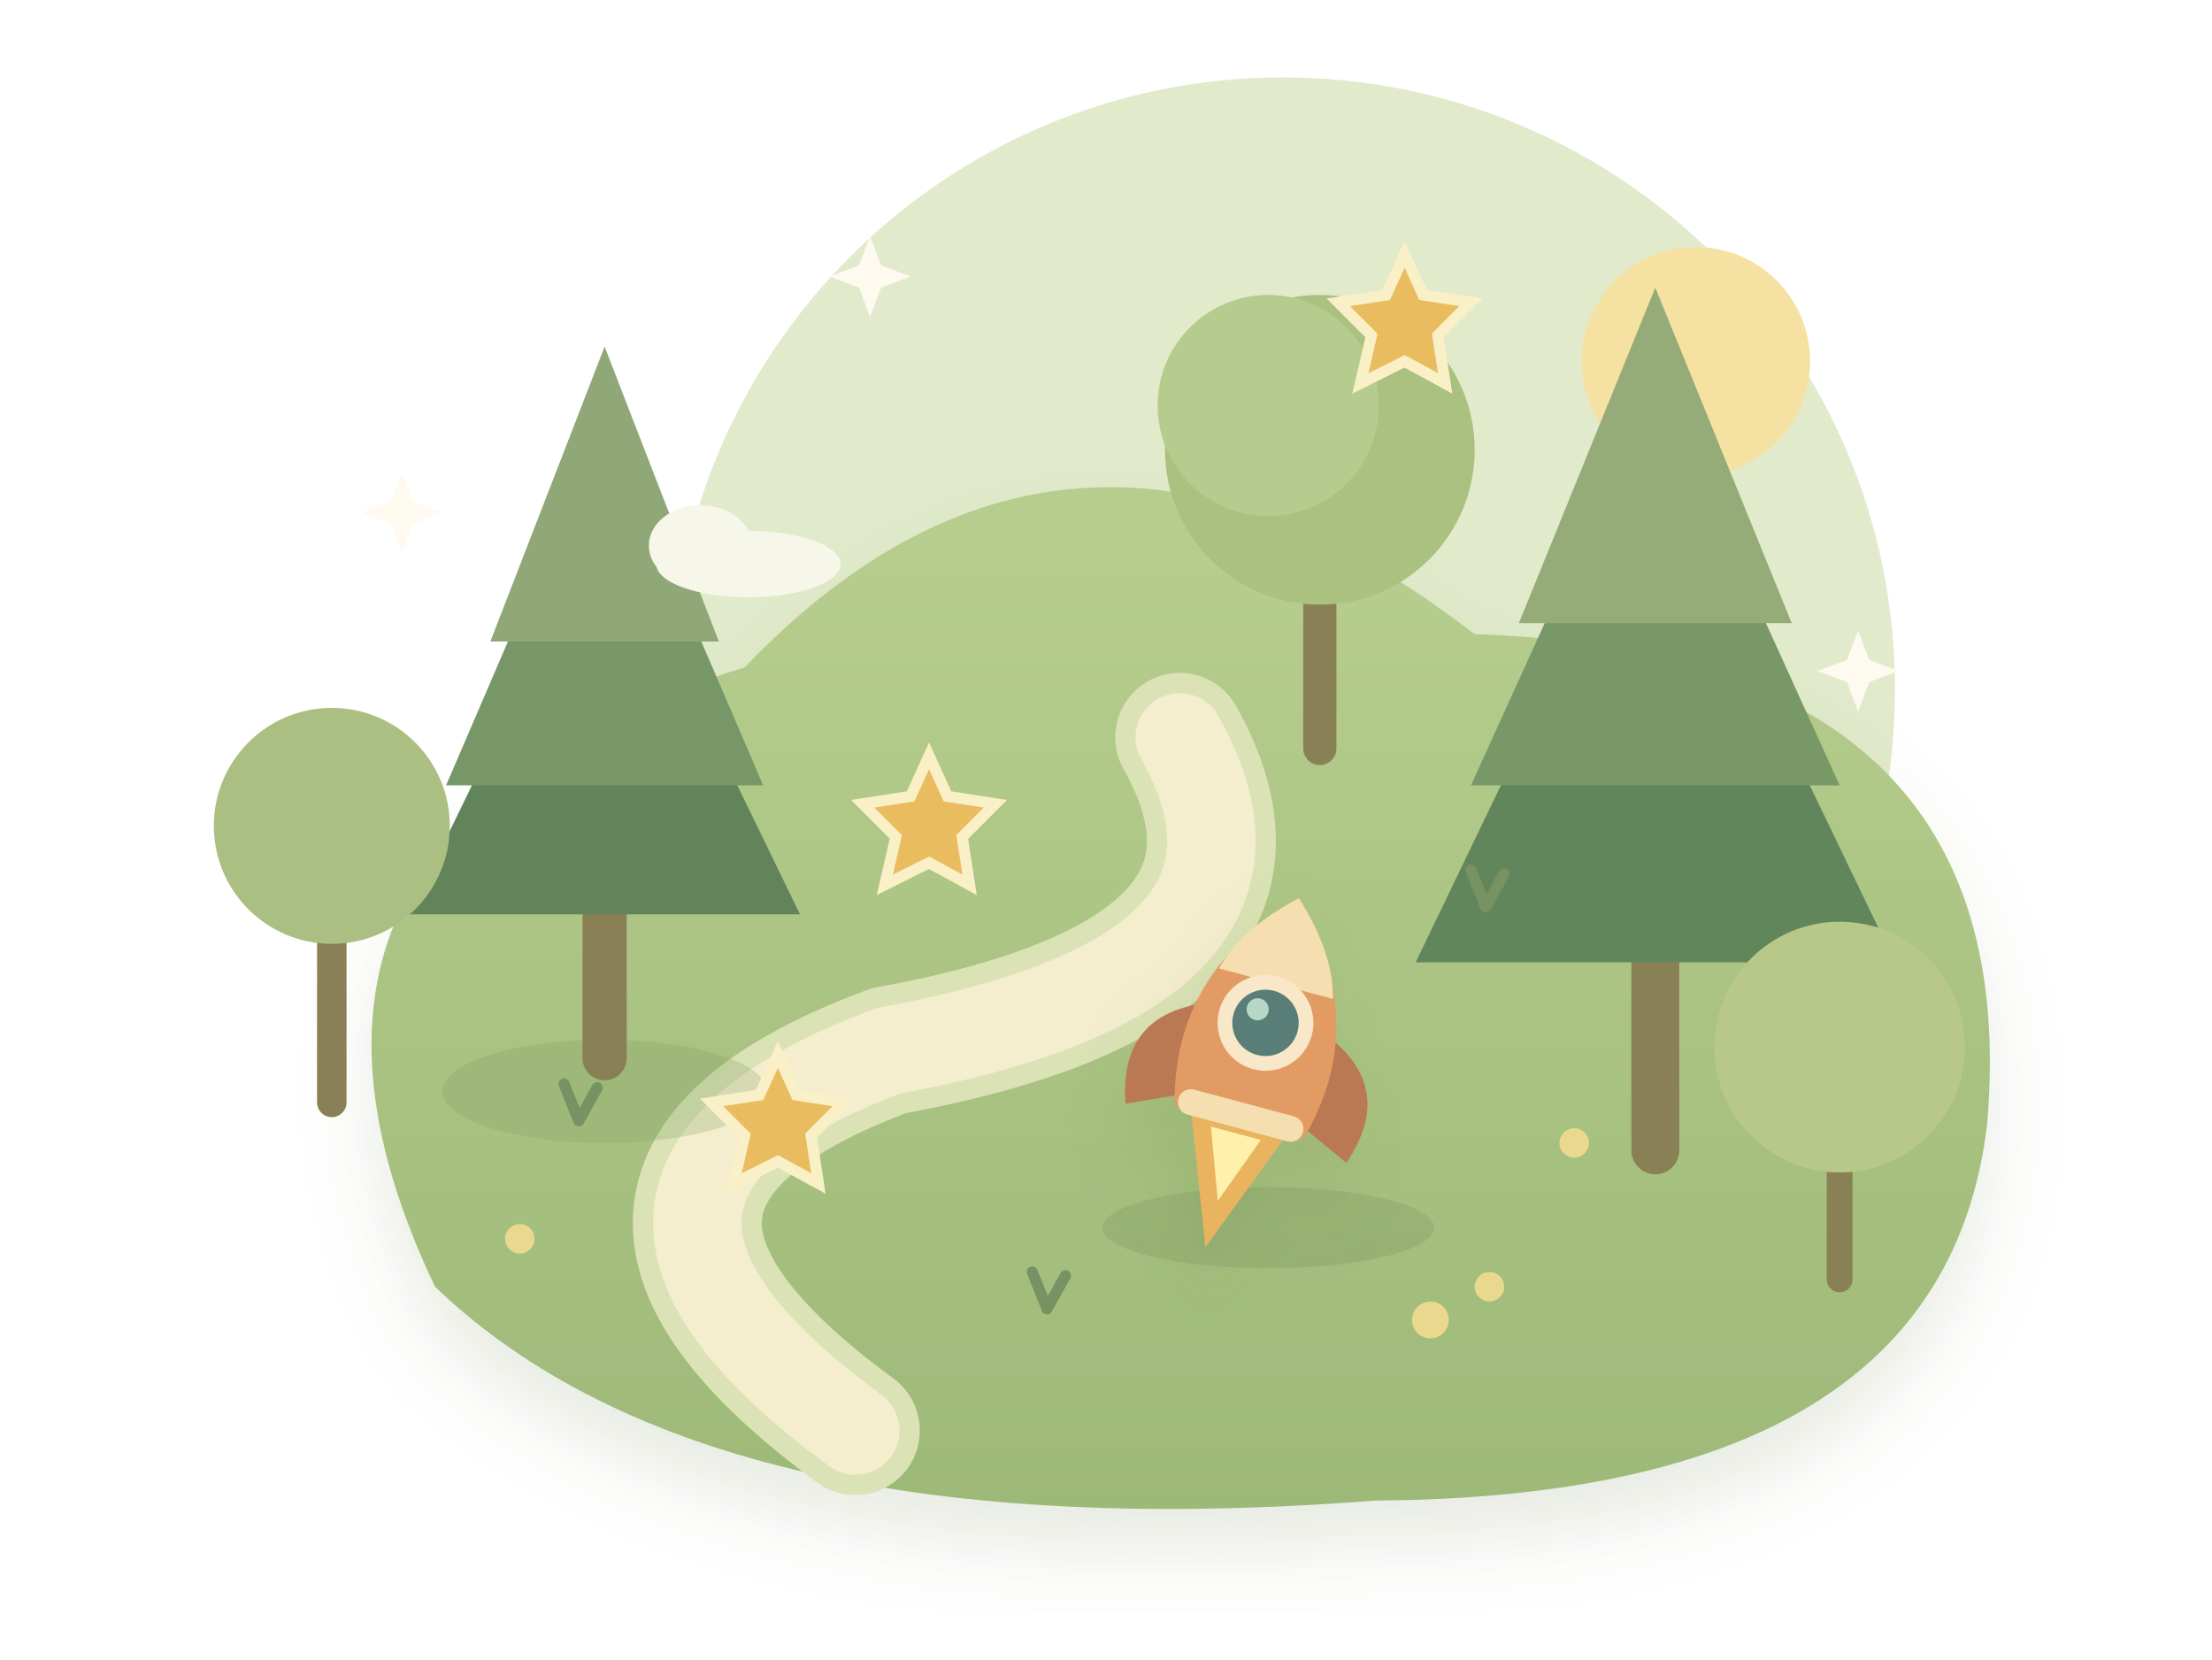
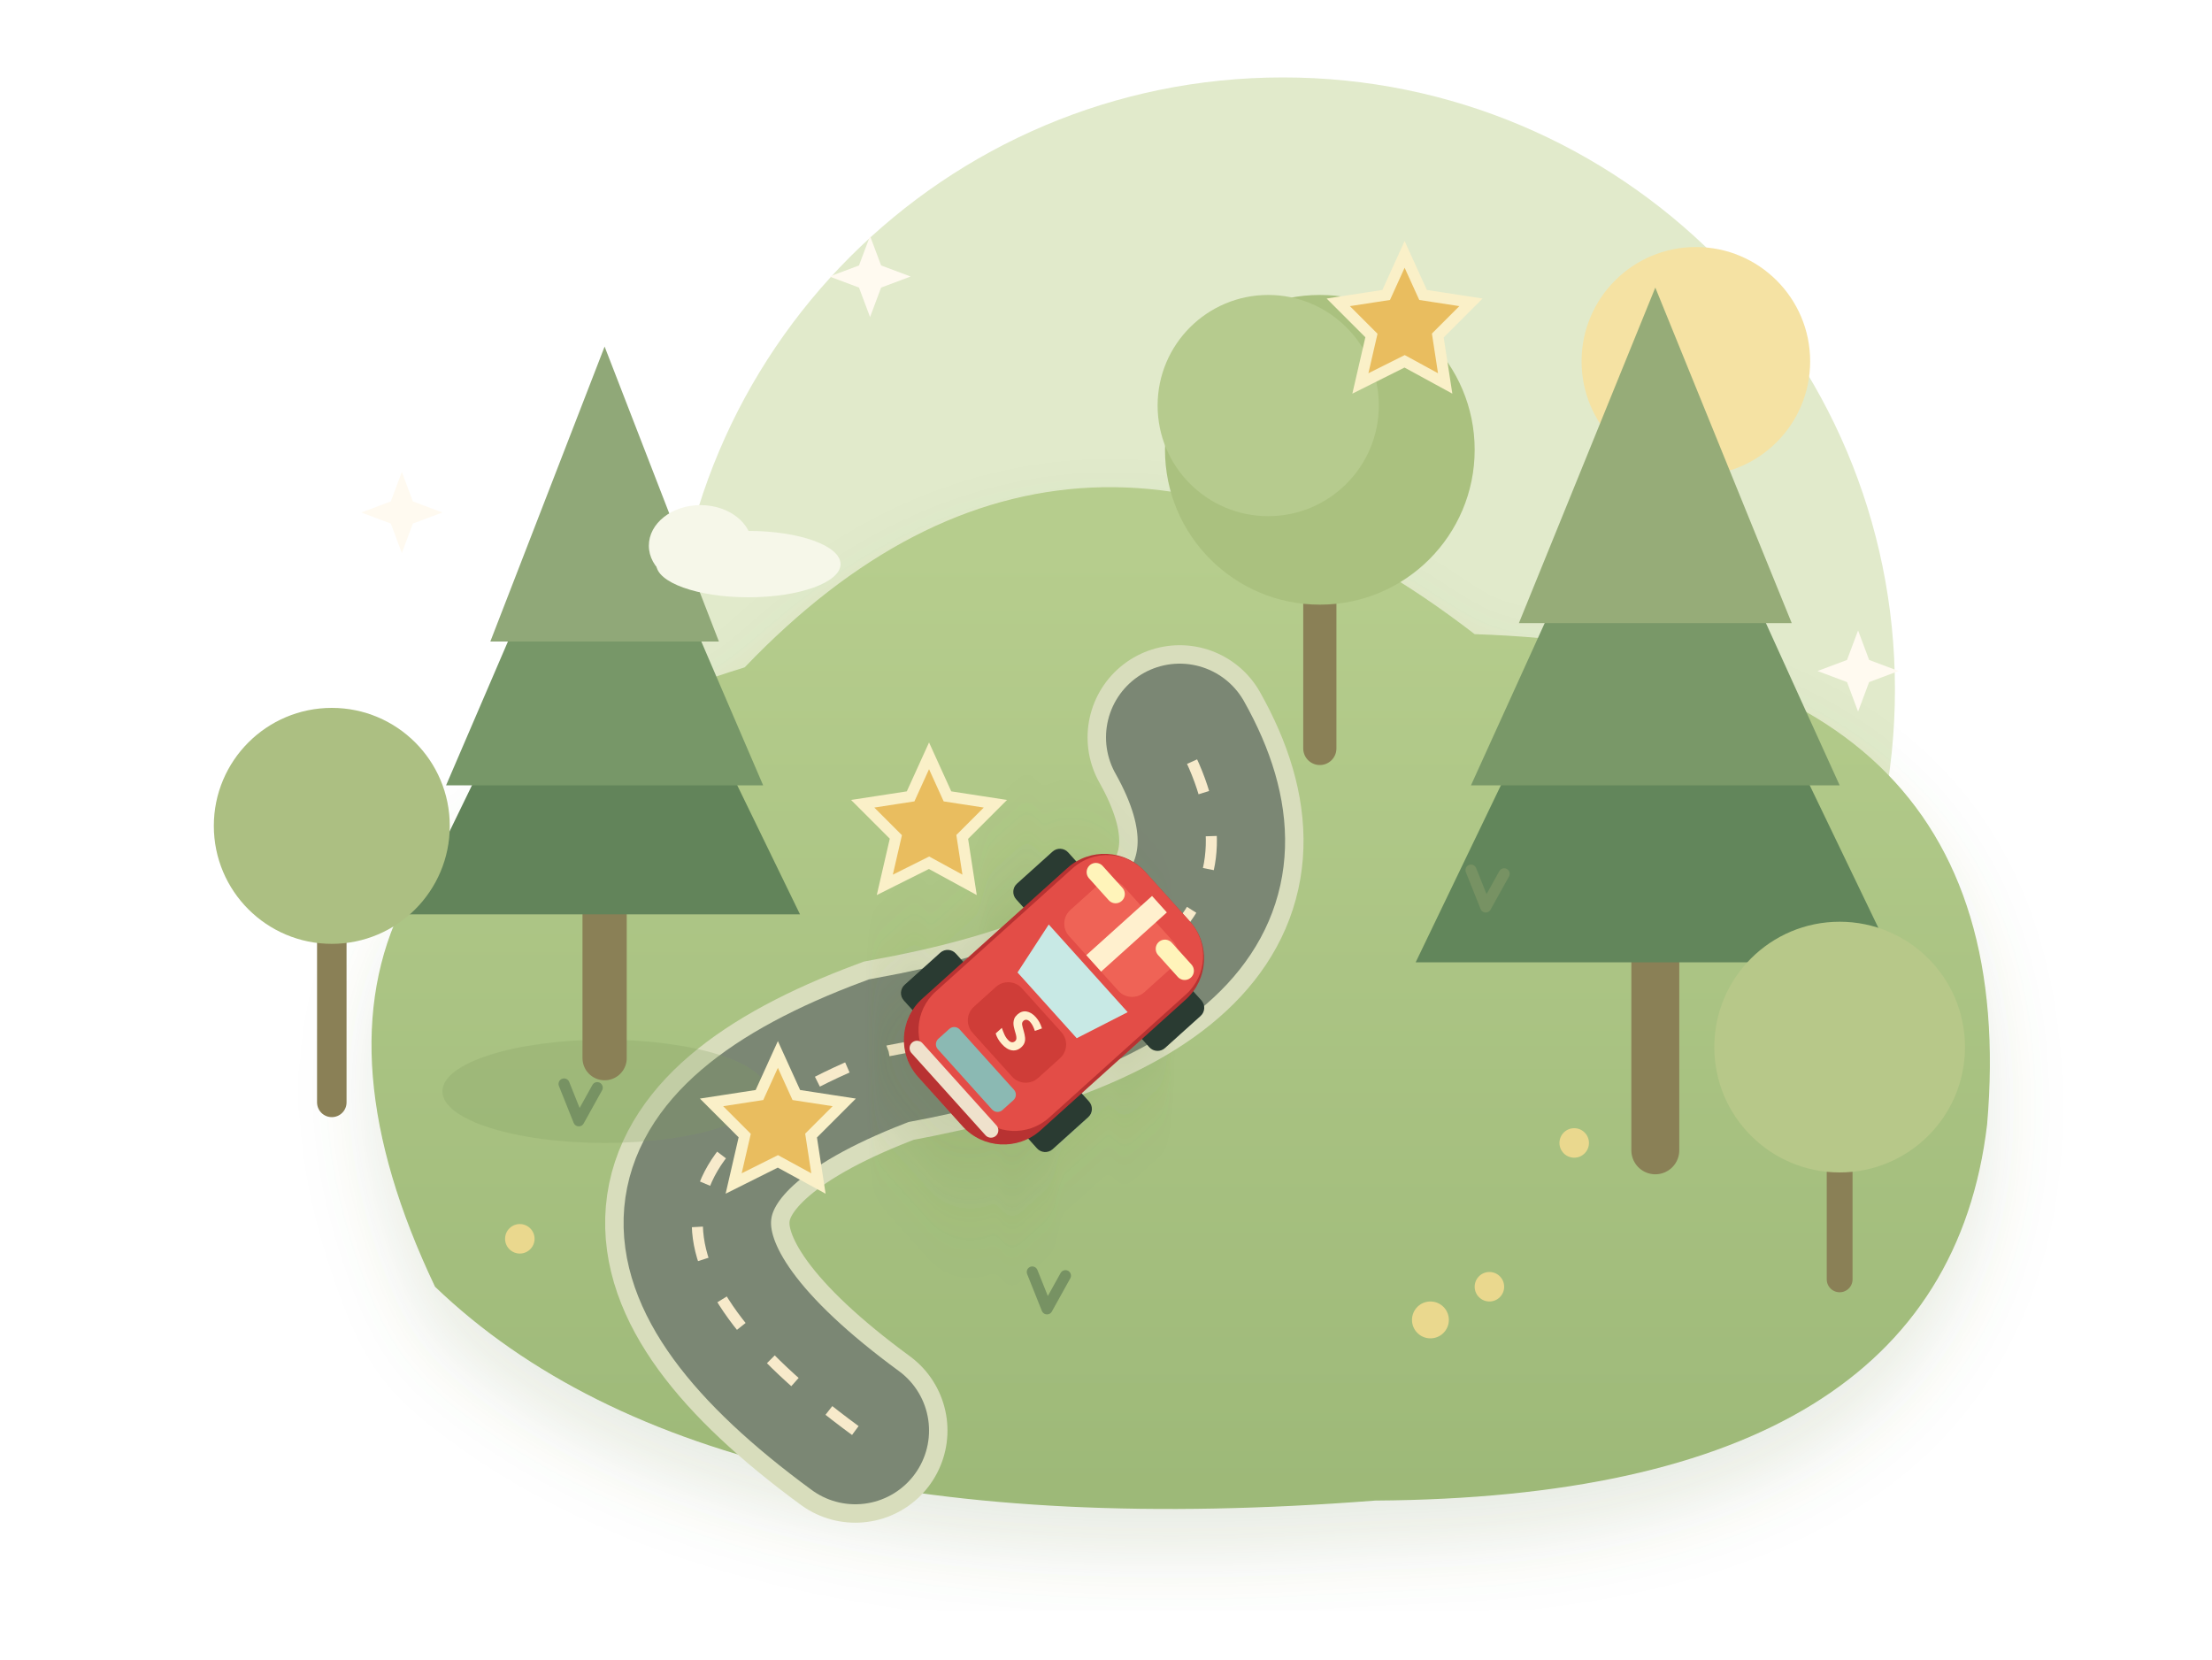
<svg xmlns="http://www.w3.org/2000/svg" viewBox="0 0 600 450" fill="none">
  <defs>
    <linearGradient id="hill" x1="300" y1="150" x2="300" y2="430" gradientUnits="userSpaceOnUse">
      <stop stop-color="#b6cd8d" />
      <stop offset="1" stop-color="#9bb776" />
    </linearGradient>
    <filter id="shadow">
      <feDropShadow dx="0" dy="12" stdDeviation="10" flood-color="#658348" flood-opacity=".15" />
    </filter>
  </defs>
  <circle cx="348" cy="187" r="166" fill="#e1eacb" />
  <circle cx="460" cy="98" r="31" fill="#f5e2a3" />
  <path d="M118 349q-59-124 84-168 89-93 198-9 150 5 139 133-12 101-166 102-180 14-255-58" fill="url(#hill)" filter="url(#shadow)" />
-   <path d="M232 388q-90-66 9-103 115-21 79-85" stroke="#dae2b6" stroke-width="35" stroke-linecap="round" />
-   <path d="M232 388q-90-66 9-103 115-21 79-85" stroke="#f4edce" stroke-width="24" stroke-linecap="round" />
+   <path d="M232 388q-90-66 9-103 115-21 79-85" stroke="#d8ddbc" stroke-width="50" stroke-linecap="round" />
+   <path d="M232 388q-90-66 9-103 115-21 79-85" stroke="#7b8774" stroke-width="40" stroke-linecap="round" />
+   <path d="M232 388q-90-66 9-103 115-21 79-85" stroke="#f7eacb" stroke-width="3" stroke-dasharray="9 12" />
  <ellipse cx="164" cy="296" rx="44" ry="14" fill="#809d61" opacity=".25" />
  <path d="M164 287v-102" stroke="#8a8056" stroke-width="12" stroke-linecap="round" />
  <path d="m164 139-53 109h106z" fill="#62845a" />
  <path d="m164 113-43 100h86z" fill="#779768" />
  <path d="m164 94-31 80h62z" fill="#90a878" />
  <path d="M449 312v-121" stroke="#8a8056" stroke-width="13" stroke-linecap="round" />
  <path d="m449 126-65 135h130z" fill="#62865b" />
  <path d="m449 103-50 110h100z" fill="#799868" />
  <path d="m449 78-37 91h74z" fill="#96ac78" />
  <path d="M358 203v-76" stroke="#8a8056" stroke-width="9" stroke-linecap="round" />
  <circle cx="358" cy="122" r="42" fill="#aac17f" />
  <circle cx="344" cy="110" r="30" fill="#b6cb8e" />
  <path d="M90 299v-55" stroke="#8a8056" stroke-width="8" stroke-linecap="round" />
  <circle cx="90" cy="224" r="32" fill="#acbf82" />
  <path d="M499 347v-42" stroke="#8a8056" stroke-width="7" stroke-linecap="round" />
  <circle cx="499" cy="284" r="34" fill="#b7c889" />
-   <ellipse cx="344" cy="333" rx="45" ry="11" fill="#688451" opacity=".2" />
-   <g transform="translate(311 242) rotate(15 30 40)" filter="url(#shadow)">
-     <path d="m18 64 13 34 13-34" fill="#e9b35e" />
-     <path d="m24 66 7 19 7-19" fill="#fff0ac" />
-     <path d="M14 34Q-8 43 0 66l22-10M48 34q22 9 14 32L40 56" fill="#bb7952" />
-     <path d="M31 0Q3 28 13 63h36Q59 28 31 0" fill="#e29b64" />
-     <path d="M31 0Q18 12 15 24h32Q44 12 31 0" fill="#f5dfb0" />
-     <circle cx="31" cy="35" r="13" fill="#f8e7c8" />
-     <circle cx="31" cy="35" r="9" fill="#587e77" />
-     <circle cx="28" cy="32" r="3" fill="#b8d8c7" />
-     <path d="M17 61h28" stroke="#f5dfb0" stroke-width="7" stroke-linecap="round" />
+   <g transform="translate(257 230) rotate(48 30 40)" filter="url(#shadow)">
+     <g fill="#293b33">
+       <rect x="0" y="12" width="10" height="19" rx="3" />
+       <rect x="50" y="12" width="10" height="19" rx="3" />
+       <rect x="0" y="53" width="10" height="19" rx="3" />
+       <rect x="50" y="53" width="10" height="19" rx="3" />
+     </g>
+     <rect x="6" y="0" width="48" height="83" rx="15" fill="#b83230" />
+     <rect x="7" y="0" width="46" height="78" rx="14" fill="#e34d46" />
+     <rect x="15" y="7" width="30" height="20" rx="5" fill="#ef6457" />
+     <path d="M27 3h6v24h-6z" fill="#fff0ce" />
+     <path d="M14 29h32l-4 15H18z" fill="#c8e9e5" />
+     <rect x="17" y="46" width="26" height="18" rx="5" fill="#cf3c37" />
+     <text x="30" y="60" fill="#fff0ce" font-family="sans-serif" font-size="16" font-weight="bold" text-anchor="middle">S</text>
+     <rect x="17" y="66" width="26" height="8" rx="2" fill="#8bb9b3" />
+     <path d="M12 10h8M40 10h8" stroke="#fff4ba" stroke-width="5" stroke-linecap="round" />
+     <path d="M15 78h30" stroke="#efe1cc" stroke-width="4" stroke-linecap="round" />
  </g>
  <g fill="#e9bd5f" stroke="#faf0c8" stroke-width="3">
    <path d="m252 205 5 11 13 2-9 9 2 13-11-6-12 6 3-13-9-9 13-2z" />
    <path d="m211 286 5 11 13 2-9 9 2 13-11-6-12 6 3-13-9-9 13-2z" />
    <path d="m381 69 5 11 13 2-9 9 2 13-11-6-12 6 3-13-9-9 13-2z" />
  </g>
  <g fill="#fffaf0">
    <path d="m236 64 3 8 8 3-8 3-3 8-3-8-8-3 8-3z" />
    <path d="m504 171 3 8 8 3-8 3-3 8-3-8-8-3 8-3z" />
    <path d="m109 128 3 8 8 3-8 3-3 8-3-8-8-3 8-3z" />
  </g>
  <g fill="#ead88e">
    <circle cx="388" cy="358" r="5" />
    <circle cx="404" cy="349" r="4" />
    <circle cx="141" cy="336" r="4" />
    <circle cx="427" cy="310" r="4" />
  </g>
  <g stroke="#779263" stroke-width="3" stroke-linecap="round">
    <path d="m284 355-4-10m4 10 5-9m-132-42-4-10m4 10 5-9m241-49-4-10m4 10 5-9" />
  </g>
  <ellipse cx="203" cy="153" rx="25" ry="9" fill="#f6f7e9" />
  <ellipse cx="190" cy="148" rx="14" ry="11" fill="#f6f7e9" />
</svg>
